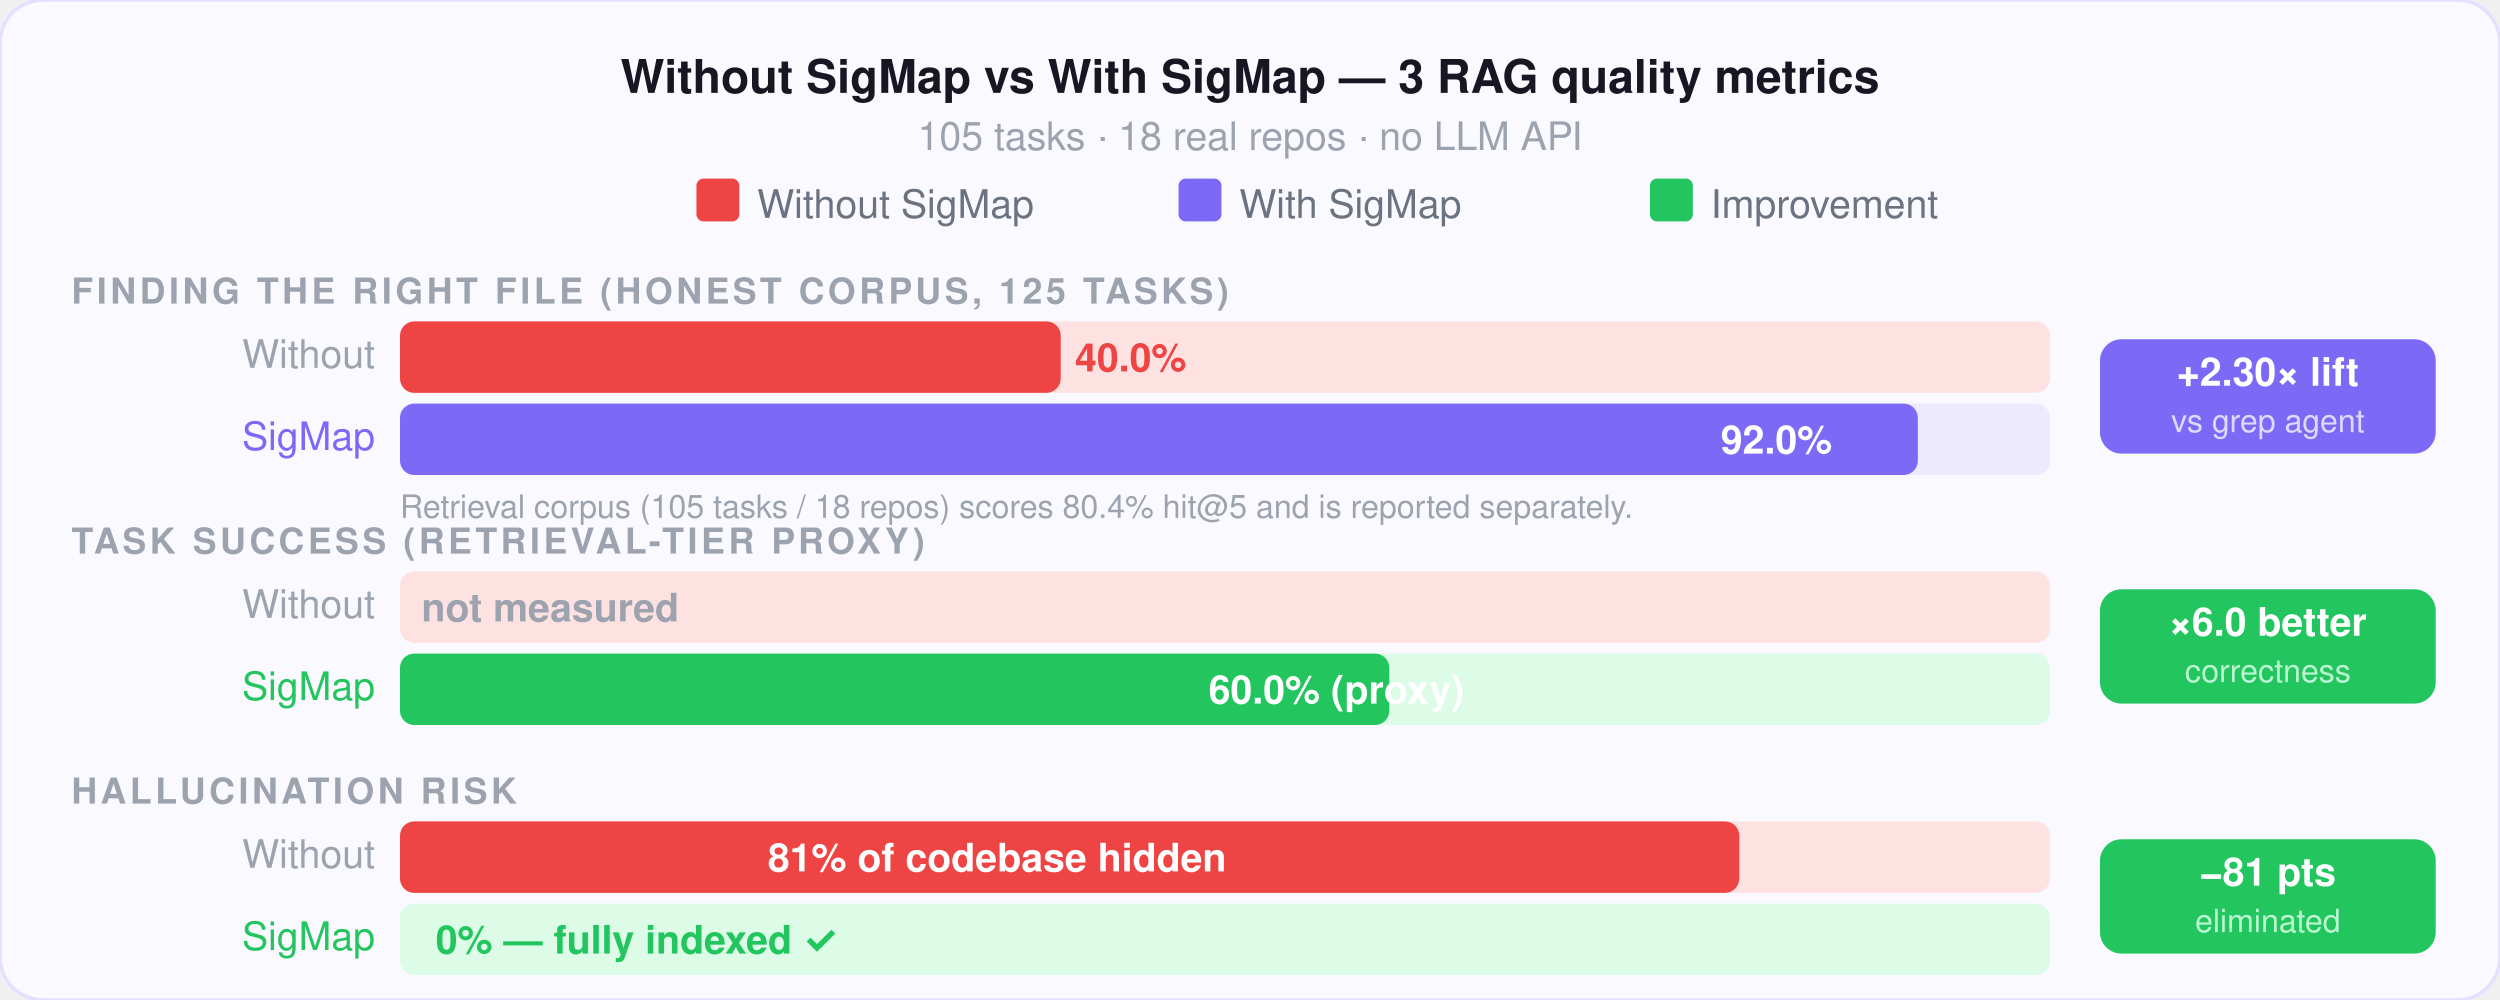
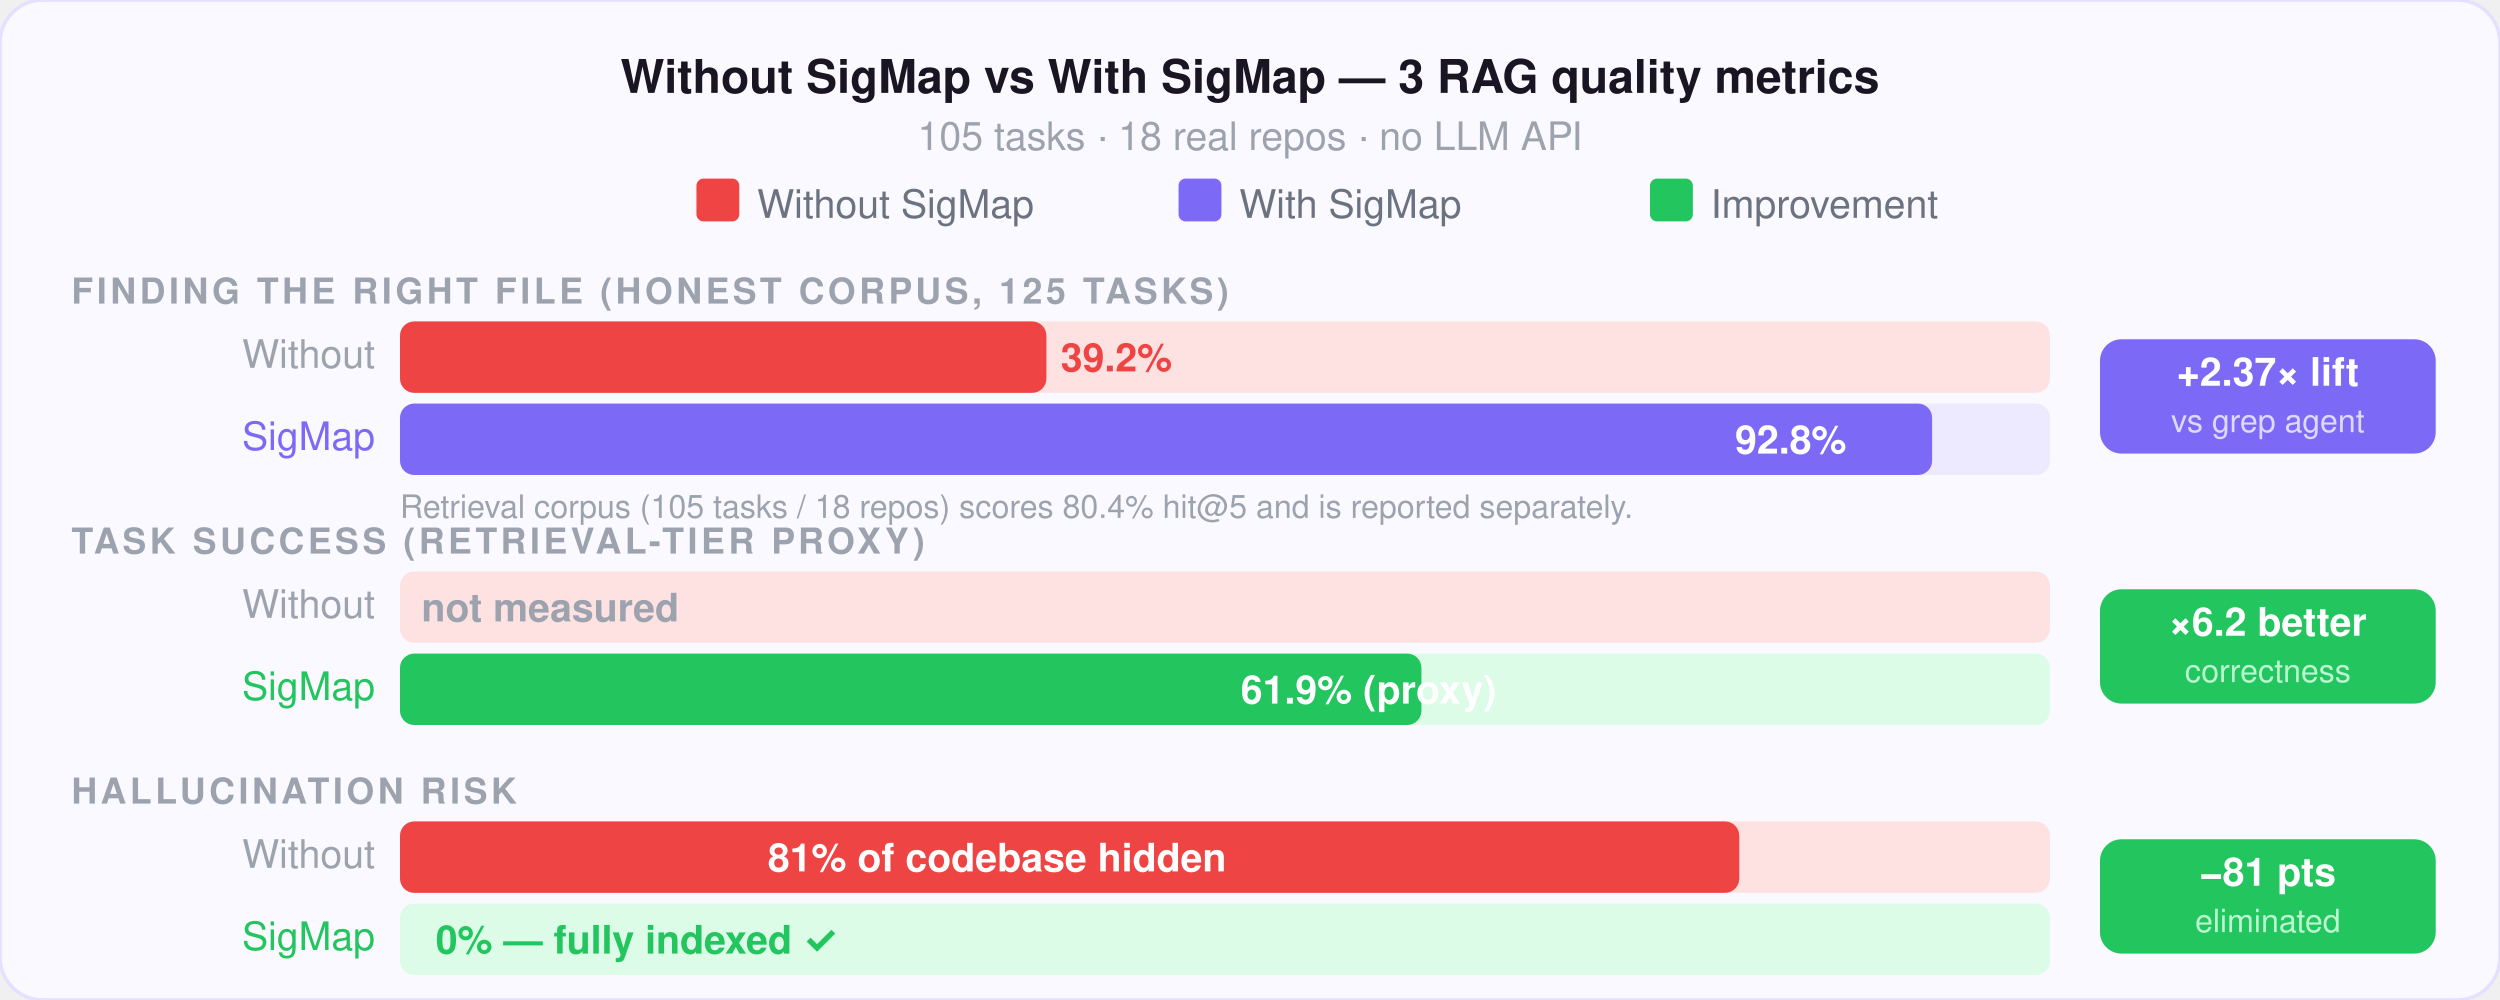
<svg xmlns="http://www.w3.org/2000/svg" viewBox="0 0 700 280" width="700" height="280" font-family="-apple-system,BlinkMacSystemFont,'Segoe UI',Helvetica,Arial,sans-serif">
  <rect width="700" height="280" fill="#faf9ff" rx="12" />
  <rect width="700" height="280" fill="none" stroke="#e5e0ff" stroke-width="1" rx="12" />
  <text x="350" y="26" text-anchor="middle" font-size="13" font-weight="700" fill="#1a1523">Without SigMap vs With SigMap — 3 RAG quality metrics</text>
  <text x="350" y="42" text-anchor="middle" font-size="11" fill="#9ca3af">105 tasks · 18 real repos · no LLM API</text>
  <rect x="195" y="50" width="12" height="12" fill="#ef4444" rx="2" />
  <text x="212" y="61" font-size="11" fill="#6b7280">Without SigMap</text>
  <rect x="330" y="50" width="12" height="12" fill="#7c6af7" rx="2" />
  <text x="347" y="61" font-size="11" fill="#6b7280">With SigMap</text>
  <rect x="462" y="50" width="12" height="12" fill="#22c55e" rx="2" />
  <text x="479" y="61" font-size="11" fill="#6b7280">Improvement</text>
  <text x="20" y="85" font-size="10" font-weight="600" fill="#9ca3af" letter-spacing="1">FINDING THE RIGHT FILE (HONEST CORPUS, 125 TASKS)</text>
  <text x="105" y="103" text-anchor="end" font-size="11" fill="#9ca3af">Without</text>
  <rect x="112" y="90" width="462" height="20" fill="#fee2e2" rx="4" />
-   <rect x="112" y="90" width="185" height="20" fill="#ef4444" rx="4" />
-   <text x="301" y="104" font-size="11" font-weight="600" fill="#ef4444">40.0%</text>
+   <rect x="112" y="90" width="181" height="20" fill="#ef4444" rx="4" />
+   <text x="297" y="104" font-size="11" font-weight="600" fill="#ef4444">39.2%</text>
  <text x="105" y="126" text-anchor="end" font-size="11" fill="#7c6af7">SigMap</text>
  <rect x="112" y="113" width="462" height="20" fill="#ede9fe" rx="4" />
-   <rect x="112" y="113" width="425" height="20" fill="#7c6af7" rx="4" />
-   <text x="513" y="127" text-anchor="end" font-size="11" font-weight="700" fill="#fff">92.0%</text>
+   <rect x="112" y="113" width="429" height="20" fill="#7c6af7" rx="4" />
+   <text x="517" y="127" text-anchor="end" font-size="11" font-weight="700" fill="#fff">92.8%</text>
  <rect x="588" y="95" width="94" height="32" fill="#7c6af7" rx="6" />
-   <text x="635" y="108" text-anchor="middle" font-size="11" font-weight="700" fill="#fff">+2.30× lift</text>
+   <text x="635" y="108" text-anchor="middle" font-size="11" font-weight="700" fill="#fff">+2.37× lift</text>
  <text x="635" y="121" text-anchor="middle" font-size="9" fill="#ded9ff">vs grep agent</text>
  <text x="112" y="145" font-size="9" fill="#9ca3af">Retrieval corpus (105 tasks / 18 repos) scores 80.4% hit@5 and is reported separately.</text>
  <text x="20" y="155" font-size="10" font-weight="600" fill="#9ca3af" letter-spacing="1">TASK SUCCESS (RETRIEVAL-TIER PROXY)</text>
  <text x="105" y="173" text-anchor="end" font-size="11" fill="#9ca3af">Without</text>
  <rect x="112" y="160" width="462" height="20" fill="#fee2e2" rx="4" />
  <rect x="112" y="160" width="0" height="20" fill="#ef4444" rx="4" />
  <text x="118" y="174" font-size="11" font-weight="600" fill="#9ca3af">not measured</text>
  <text x="105" y="196" text-anchor="end" font-size="11" fill="#22c55e">SigMap</text>
  <rect x="112" y="183" width="462" height="20" fill="#dcfce7" rx="4" />
-   <rect x="112" y="183" width="277" height="20" fill="#22c55e" rx="4" />
-   <text x="410" y="197" text-anchor="end" font-size="11" font-weight="700" fill="#fff">60.0% (proxy)</text>
+   <rect x="112" y="183" width="286" height="20" fill="#22c55e" rx="4" />
+   <text x="419" y="197" text-anchor="end" font-size="11" font-weight="700" fill="#fff">61.9% (proxy)</text>
  <rect x="588" y="165" width="94" height="32" fill="#22c55e" rx="6" />
-   <text x="635" y="178" text-anchor="middle" font-size="11" font-weight="700" fill="#fff">×6.0 better</text>
+   <text x="635" y="178" text-anchor="middle" font-size="11" font-weight="700" fill="#fff">×6.2 better</text>
  <text x="635" y="191" text-anchor="middle" font-size="9" fill="#bbf7d0">correctness</text>
  <text x="20" y="225" font-size="10" font-weight="600" fill="#9ca3af" letter-spacing="1">HALLUCINATION RISK</text>
  <text x="105" y="243" text-anchor="end" font-size="11" fill="#9ca3af">Without</text>
  <rect x="112" y="230" width="462" height="20" fill="#fee2e2" rx="4" />
  <rect x="112" y="230" width="375" height="20" fill="#ef4444" rx="4" />
  <text x="215" y="244" font-size="11" font-weight="700" fill="#fff">81% of codebase hidden</text>
  <text x="105" y="266" text-anchor="end" font-size="11" fill="#22c55e">SigMap</text>
  <rect x="112" y="253" width="462" height="20" fill="#dcfce7" rx="4" />
  <text x="122" y="267" font-size="11" font-weight="700" fill="#22c55e">0% — fully indexed ✓</text>
  <rect x="588" y="235" width="94" height="32" fill="#22c55e" rx="6" />
  <text x="635" y="248" text-anchor="middle" font-size="11" font-weight="700" fill="#fff">−81 pts</text>
  <text x="635" y="261" text-anchor="middle" font-size="9" fill="#bbf7d0">eliminated</text>
</svg>
